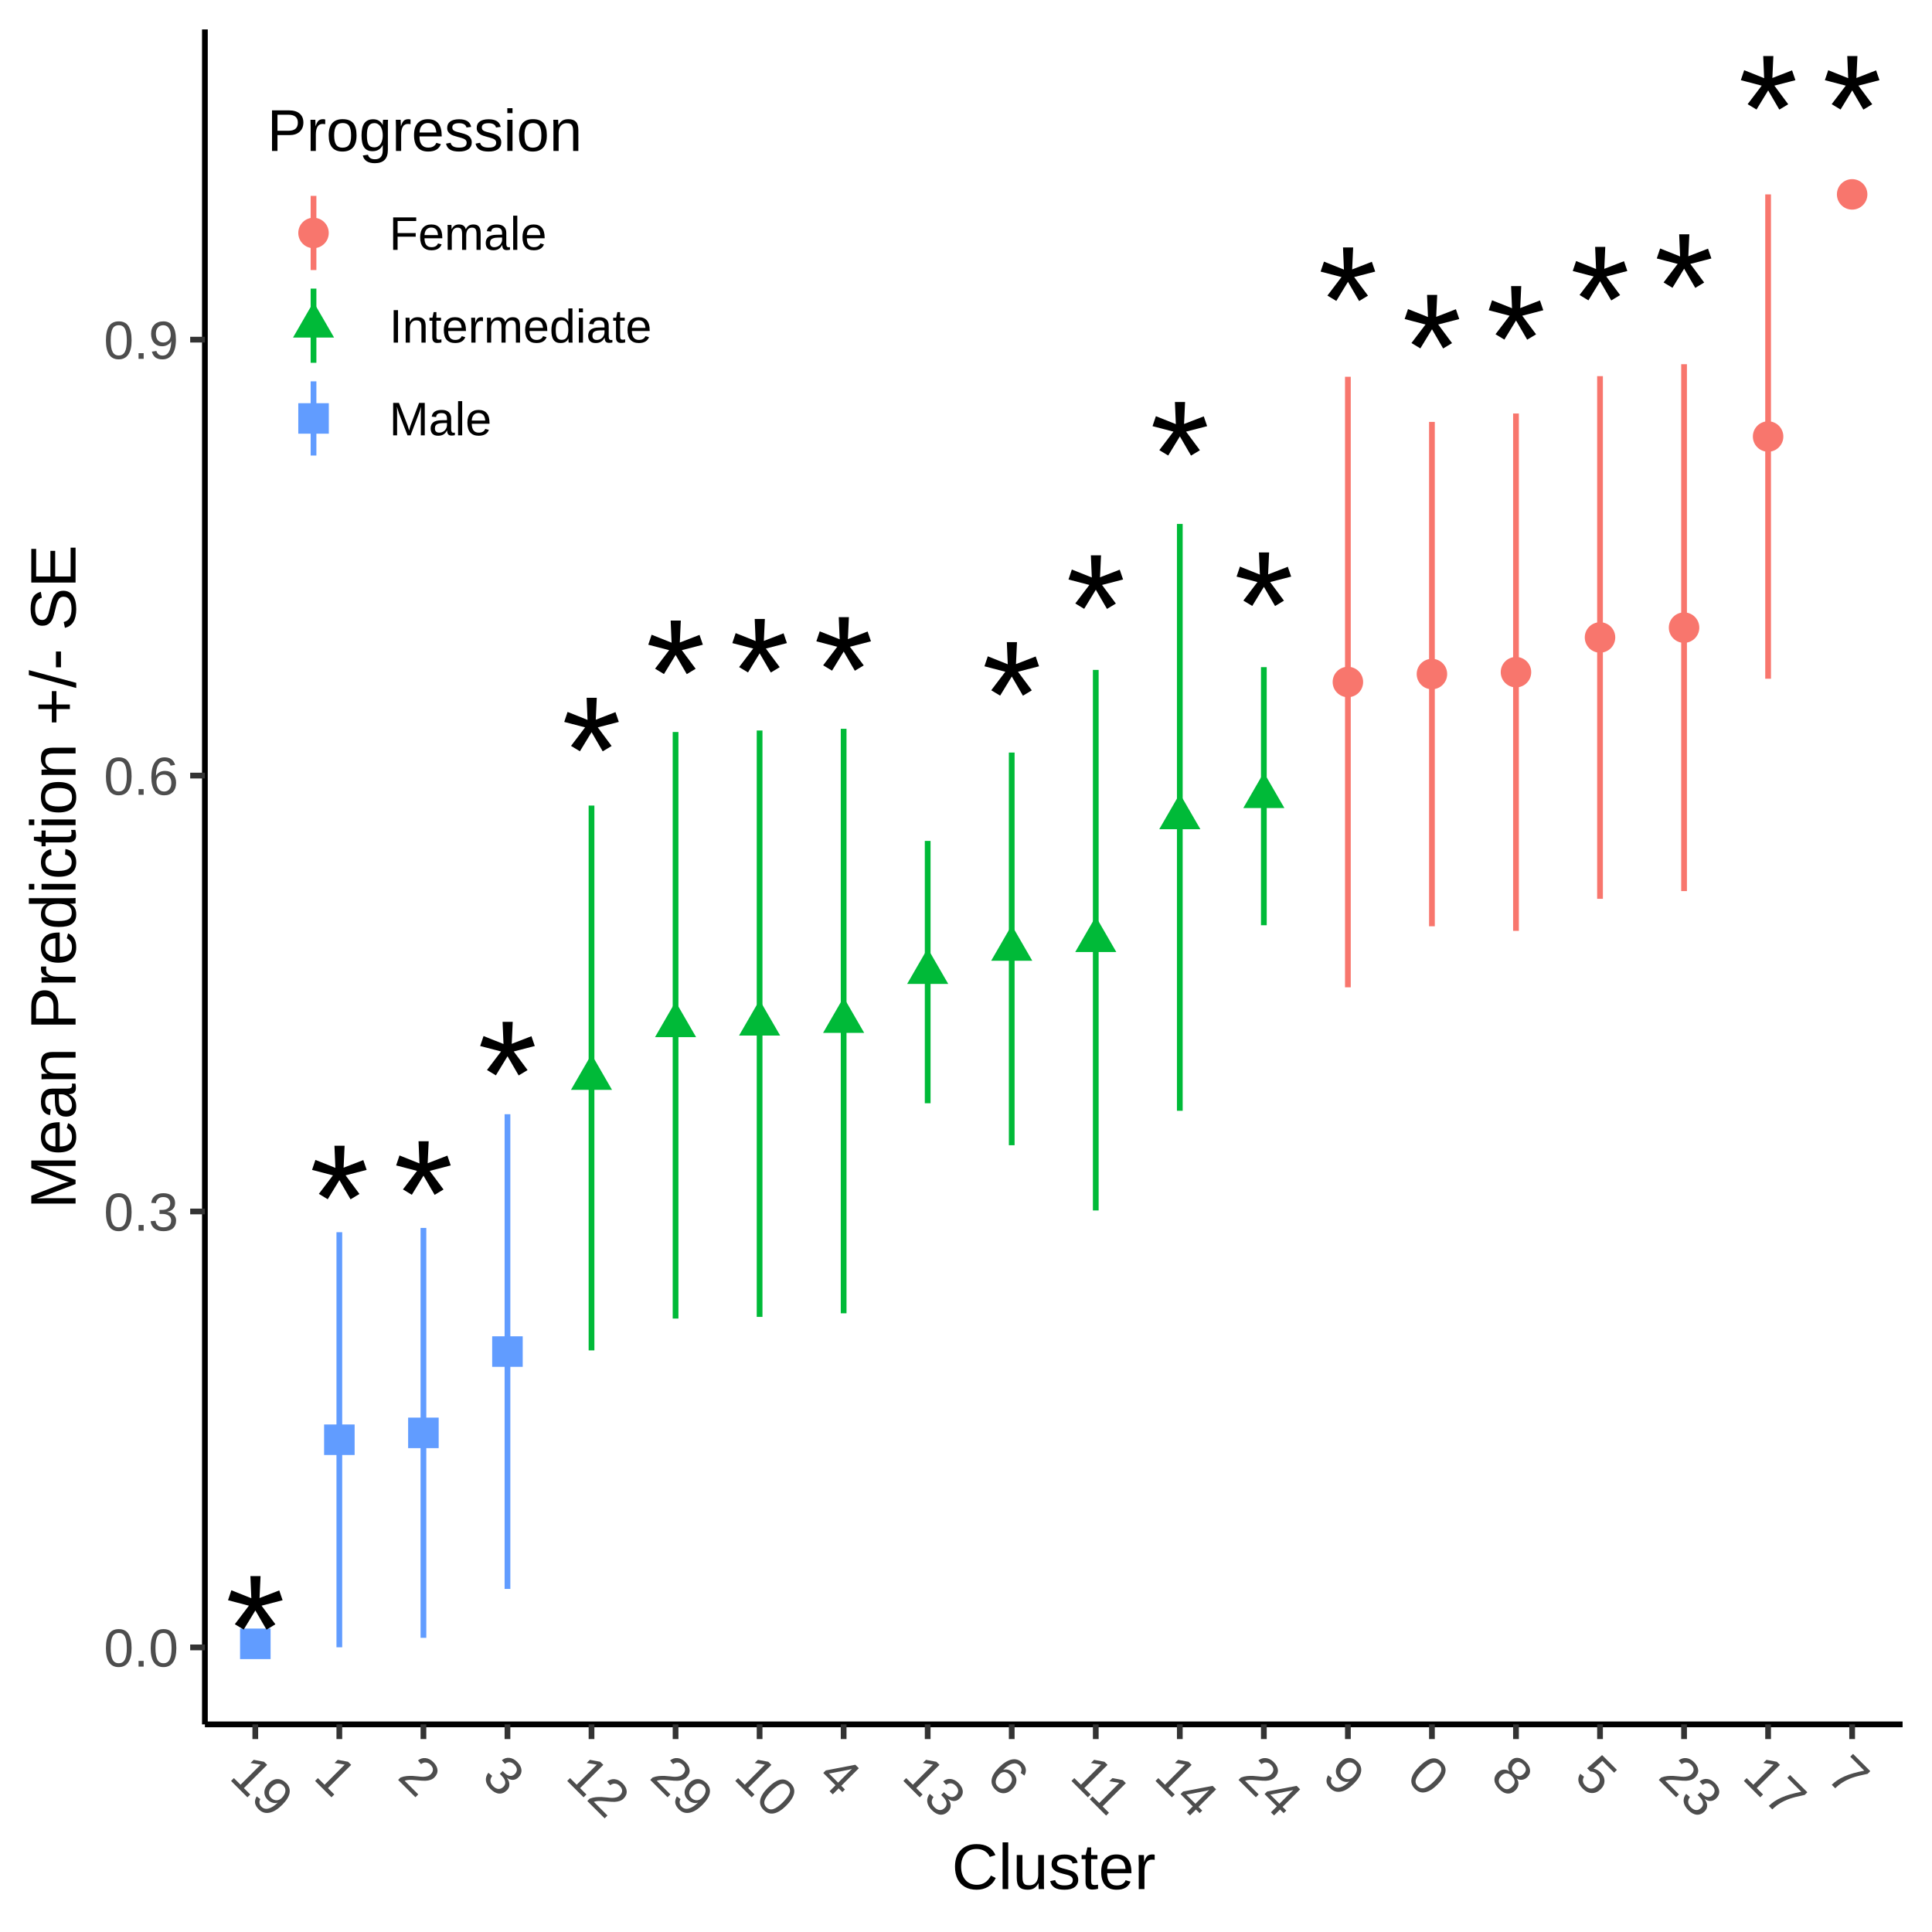
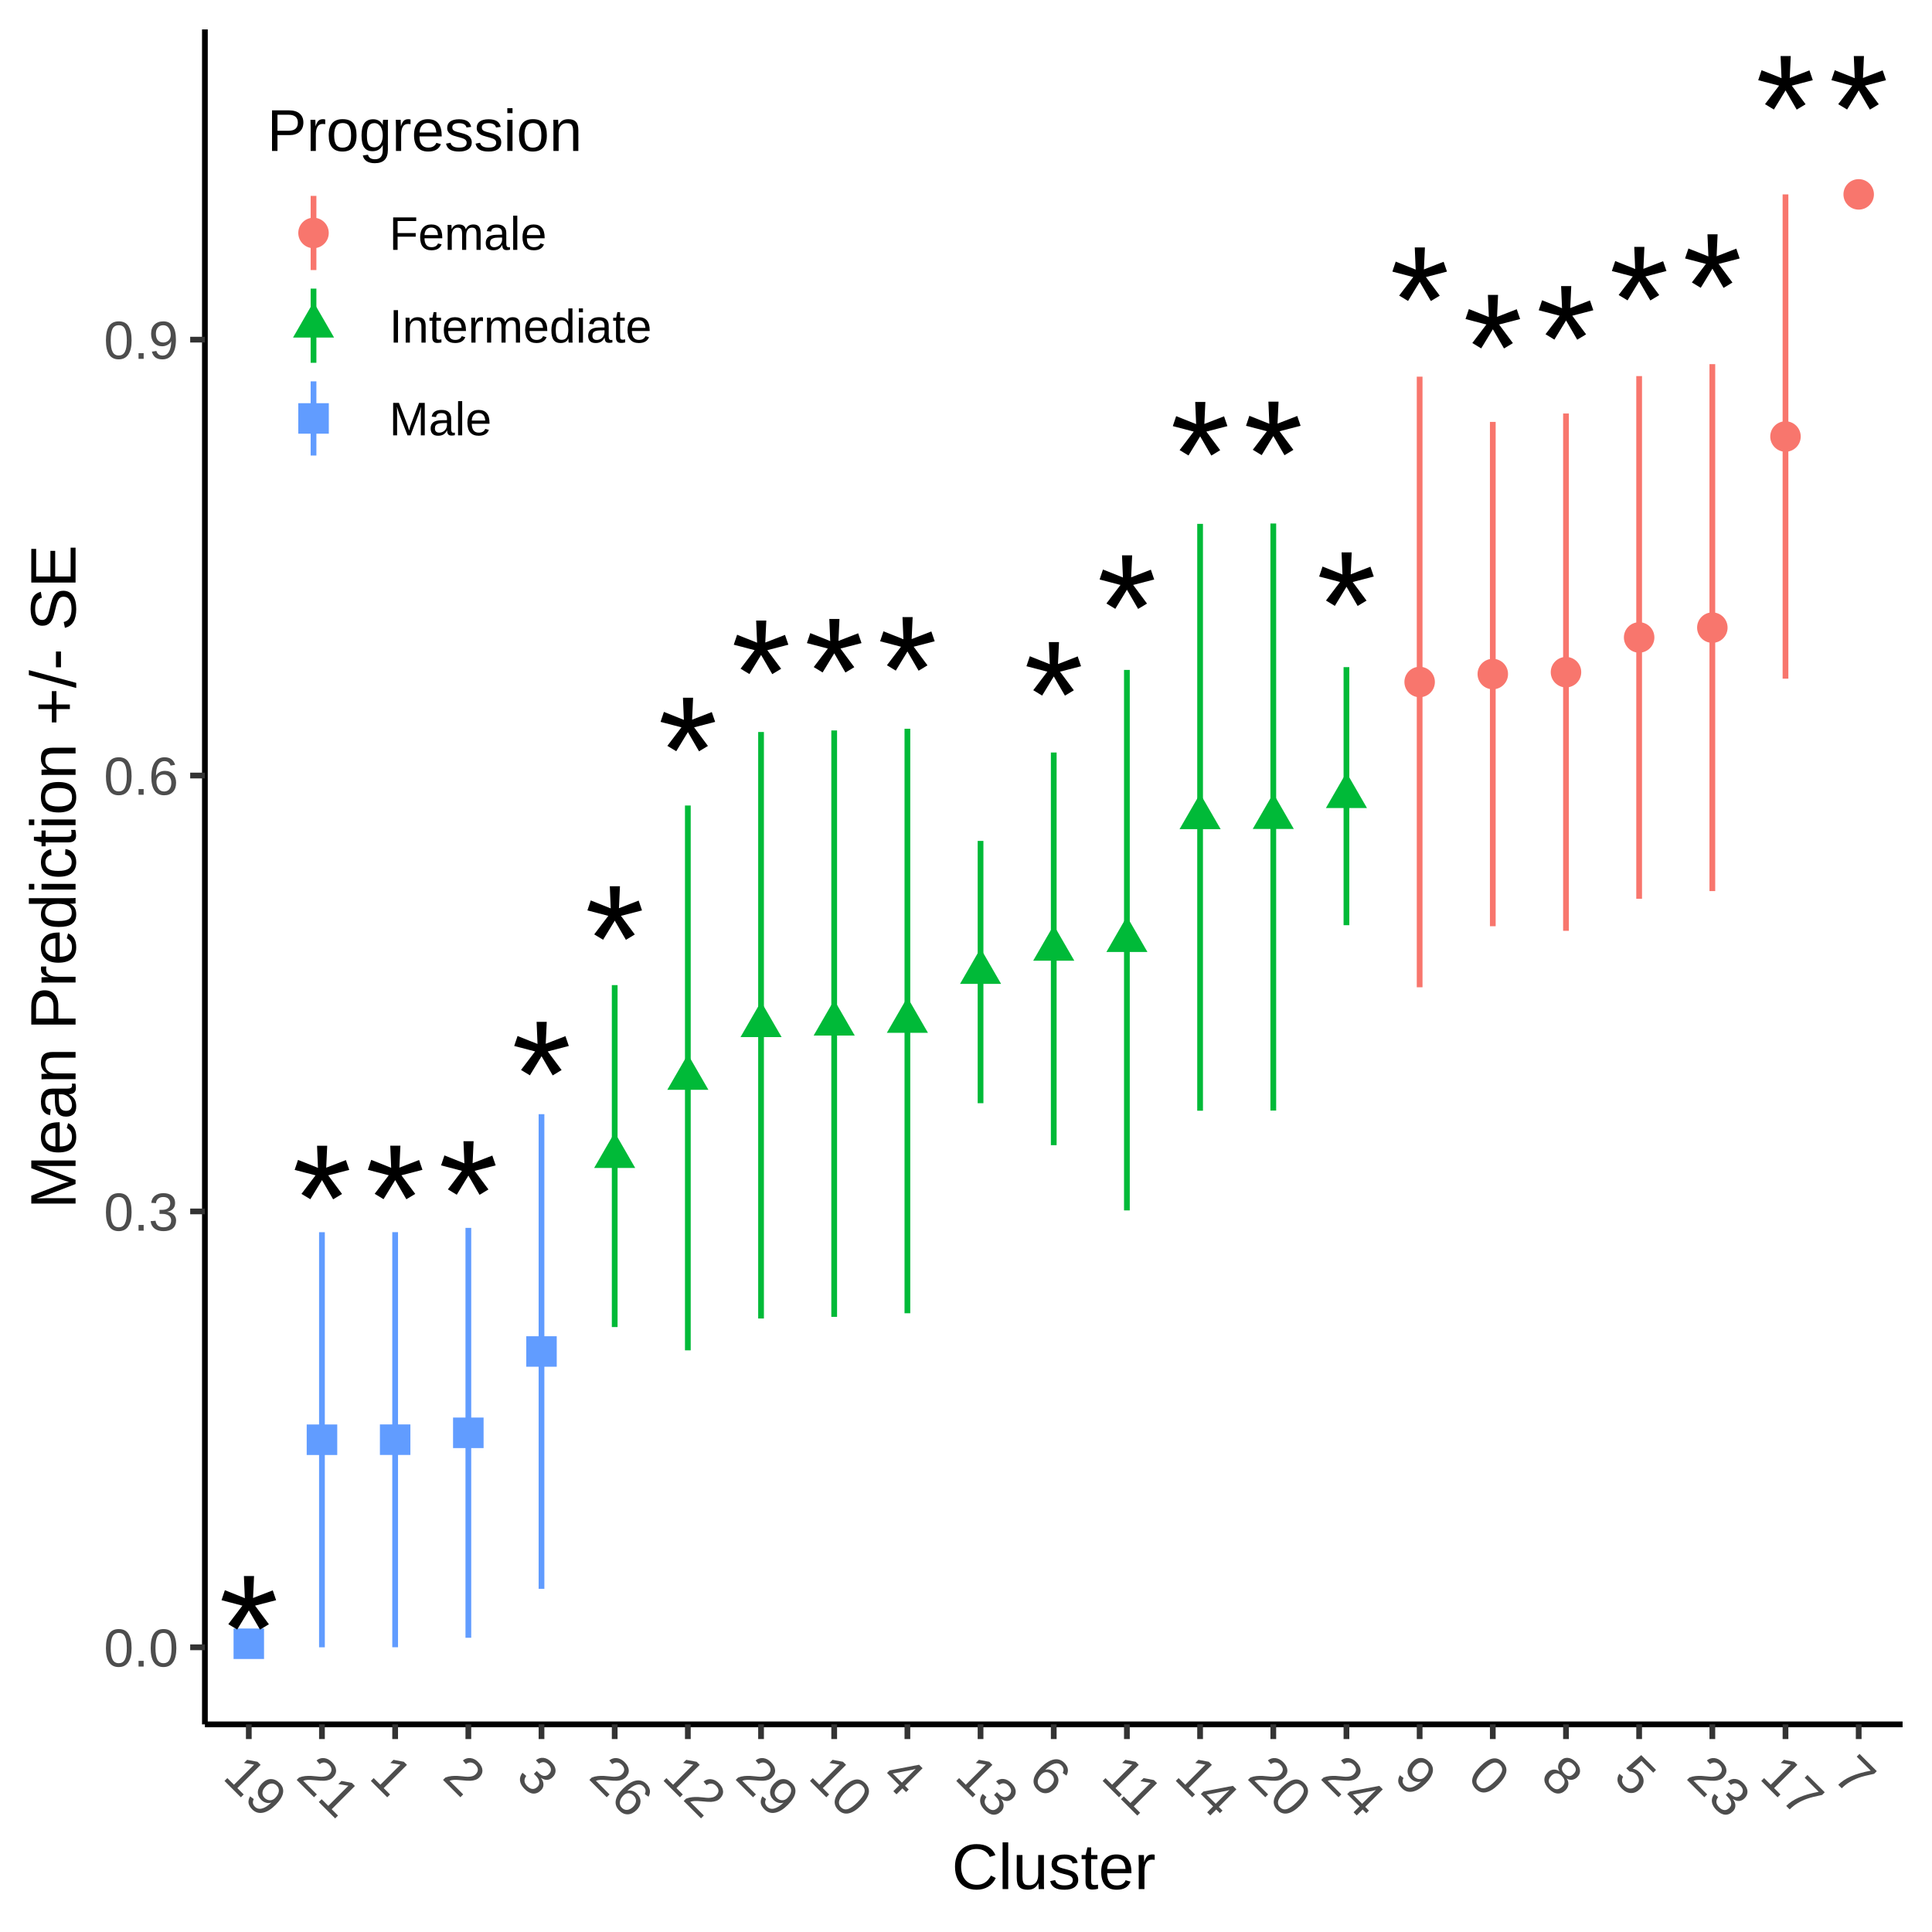
<svg xmlns="http://www.w3.org/2000/svg" class="svglite" width="360.00pt" height="360.00pt" viewBox="0 0 360.00 360.00">
  <defs>
    <style type="text/css">
    .svglite line, .svglite polyline, .svglite polygon, .svglite path, .svglite rect, .svglite circle {
      fill: none;
      stroke: #000000;
      stroke-linecap: round;
      stroke-linejoin: round;
      stroke-miterlimit: 10.00;
    }
    .svglite text {
      white-space: pre;
    }
  </style>
  </defs>
  <rect width="100%" height="100%" style="stroke: none; fill: #FFFFFF;" />
  <defs>
    <clipPath id="cpMC4wMHwzNjAuMDB8MC4wMHwzNjAuMDA=">
      <rect x="0.00" y="0.00" width="360.00" height="360.00" />
    </clipPath>
  </defs>
  <g clip-path="url(#cpMC4wMHwzNjAuMDB8MC4wMHwzNjAuMDA=)">
    <rect x="0.00" y="0.00" width="360.00" height="360.00" style="stroke-width: 1.07; stroke: #FFFFFF; fill: #FFFFFF;" />
  </g>
  <defs>
    <clipPath id="cpMzguMTh8MzU0LjUyfDUuNDh8MzIxLjMx">
      <rect x="38.18" y="5.48" width="316.34" height="315.83" />
    </clipPath>
  </defs>
  <g clip-path="url(#cpMzguMTh8MzU0LjUyfDUuNDh8MzIxLjMx)">
    <rect x="38.18" y="5.48" width="316.34" height="315.83" style="stroke-width: 1.07; stroke: none; fill: #FFFFFF;" />
-     <line x1="266.82" y1="172.60" x2="266.82" y2="78.61" style="stroke-width: 1.07; stroke: #F8766D; stroke-linecap: butt;" />
-     <line x1="63.23" y1="306.95" x2="63.23" y2="229.60" style="stroke-width: 1.07; stroke: #619CFF; stroke-linecap: butt;" />
-     <line x1="78.90" y1="305.18" x2="78.90" y2="228.81" style="stroke-width: 1.07; stroke: #619CFF; stroke-linecap: butt;" />
-     <line x1="94.56" y1="296.07" x2="94.56" y2="207.62" style="stroke-width: 1.07; stroke: #619CFF; stroke-linecap: butt;" />
-     <line x1="157.20" y1="244.71" x2="157.20" y2="135.80" style="stroke-width: 1.07; stroke: #00BA38; stroke-linecap: butt;" />
-     <line x1="298.14" y1="167.48" x2="298.14" y2="70.09" style="stroke-width: 1.07; stroke: #F8766D; stroke-linecap: butt;" />
-     <line x1="188.52" y1="213.40" x2="188.52" y2="140.23" style="stroke-width: 1.07; stroke: #00BA38; stroke-linecap: butt;" />
-     <line x1="345.12" y1="36.22" x2="345.12" y2="36.22" style="stroke-width: 1.07; stroke: #F8766D; stroke-linecap: butt;" />
-     <line x1="282.48" y1="173.45" x2="282.48" y2="77.05" style="stroke-width: 1.07; stroke: #F8766D; stroke-linecap: butt;" />
-     <line x1="251.16" y1="183.97" x2="251.16" y2="70.20" style="stroke-width: 1.07; stroke: #F8766D; stroke-linecap: butt;" />
-     <line x1="141.54" y1="245.39" x2="141.54" y2="136.12" style="stroke-width: 1.07; stroke: #00BA38; stroke-linecap: butt;" />
-     <line x1="204.18" y1="225.55" x2="204.18" y2="124.83" style="stroke-width: 1.07; stroke: #00BA38; stroke-linecap: butt;" />
-     <line x1="110.22" y1="251.63" x2="110.22" y2="150.11" style="stroke-width: 1.07; stroke: #00BA38; stroke-linecap: butt;" />
-     <line x1="172.86" y1="205.57" x2="172.86" y2="156.69" style="stroke-width: 1.07; stroke: #00BA38; stroke-linecap: butt;" />
-     <line x1="219.84" y1="206.98" x2="219.84" y2="97.62" style="stroke-width: 1.07; stroke: #00BA38; stroke-linecap: butt;" />
-     <line x1="329.46" y1="126.47" x2="329.46" y2="36.22" style="stroke-width: 1.07; stroke: #F8766D; stroke-linecap: butt;" />
-     <line x1="47.57" y1="306.63" x2="47.57" y2="305.97" style="stroke-width: 1.07; stroke: #619CFF; stroke-linecap: butt;" />
-     <line x1="313.80" y1="166.04" x2="313.80" y2="67.86" style="stroke-width: 1.07; stroke: #F8766D; stroke-linecap: butt;" />
-     <line x1="235.50" y1="172.41" x2="235.50" y2="124.31" style="stroke-width: 1.07; stroke: #00BA38; stroke-linecap: butt;" />
-     <line x1="125.88" y1="245.69" x2="125.88" y2="136.40" style="stroke-width: 1.07; stroke: #00BA38; stroke-linecap: butt;" />
-     <circle cx="266.82" cy="125.60" r="2.84" style="stroke-width: 1.42; stroke: none; fill: #F8766D;" />
-     <polygon points="60.39,271.12 66.08,271.12 66.08,265.43 60.39,265.43 " style="stroke-width: 1.42; stroke: none; fill: #619CFF;" />
-     <polygon points="76.05,269.84 81.74,269.84 81.74,264.15 76.05,264.15 " style="stroke-width: 1.42; stroke: none; fill: #619CFF;" />
-     <polygon points="91.71,254.69 97.40,254.69 97.40,249.00 91.71,249.00 " style="stroke-width: 1.42; stroke: none; fill: #619CFF;" />
-     <polygon points="157.20,185.83 161.03,192.46 153.37,192.46 " style="stroke-width: 1.42; stroke: none; fill: #00BA38;" />
-     <circle cx="298.14" cy="118.78" r="2.84" style="stroke-width: 1.42; stroke: none; fill: #F8766D;" />
-     <polygon points="188.52,172.39 192.35,179.02 184.69,179.02 " style="stroke-width: 1.42; stroke: none; fill: #00BA38;" />
-     <circle cx="345.12" cy="36.22" r="2.84" style="stroke-width: 1.42; stroke: none; fill: #F8766D;" />
-     <circle cx="282.48" cy="125.25" r="2.84" style="stroke-width: 1.42; stroke: none; fill: #F8766D;" />
-     <circle cx="251.16" cy="127.08" r="2.84" style="stroke-width: 1.42; stroke: none; fill: #F8766D;" />
-     <polygon points="141.54,186.33 145.37,192.96 137.71,192.96 " style="stroke-width: 1.42; stroke: none; fill: #00BA38;" />
-     <polygon points="204.18,170.77 208.01,177.40 200.35,177.40 " style="stroke-width: 1.42; stroke: none; fill: #00BA38;" />
-     <polygon points="110.22,196.45 114.04,203.08 106.39,203.08 " style="stroke-width: 1.42; stroke: none; fill: #00BA38;" />
-     <polygon points="172.86,176.71 176.69,183.34 169.03,183.34 " style="stroke-width: 1.42; stroke: none; fill: #00BA38;" />
-     <polygon points="219.84,147.88 223.67,154.51 216.01,154.51 " style="stroke-width: 1.42; stroke: none; fill: #00BA38;" />
-     <circle cx="329.46" cy="81.34" r="2.84" style="stroke-width: 1.42; stroke: none; fill: #F8766D;" />
-     <polygon points="44.73,309.15 50.42,309.15 50.42,303.46 44.73,303.46 " style="stroke-width: 1.42; stroke: none; fill: #619CFF;" />
-     <circle cx="313.80" cy="116.95" r="2.84" style="stroke-width: 1.42; stroke: none; fill: #F8766D;" />
-     <polygon points="235.50,143.94 239.33,150.57 231.67,150.57 " style="stroke-width: 1.42; stroke: none; fill: #00BA38;" />
-     <polygon points="125.88,186.63 129.71,193.26 122.05,193.26 " style="stroke-width: 1.42; stroke: none; fill: #00BA38;" />
-     <text x="266.82" y="74.53" text-anchor="middle" style="font-size: 28.45px; font-family: &quot;Arial&quot;;" textLength="11.07px" lengthAdjust="spacingAndGlyphs">*</text>
-     <text x="63.23" y="233.07" text-anchor="middle" style="font-size: 28.45px; font-family: &quot;Arial&quot;;" textLength="11.07px" lengthAdjust="spacingAndGlyphs">*</text>
-     <text x="78.90" y="232.24" text-anchor="middle" style="font-size: 28.45px; font-family: &quot;Arial&quot;;" textLength="11.07px" lengthAdjust="spacingAndGlyphs">*</text>
-     <text x="94.56" y="209.99" text-anchor="middle" style="font-size: 28.45px; font-family: &quot;Arial&quot;;" textLength="11.07px" lengthAdjust="spacingAndGlyphs">*</text>
-     <text x="157.20" y="134.58" text-anchor="middle" style="font-size: 28.45px; font-family: &quot;Arial&quot;;" textLength="11.07px" lengthAdjust="spacingAndGlyphs">*</text>
-     <text x="298.14" y="65.58" text-anchor="middle" style="font-size: 28.45px; font-family: &quot;Arial&quot;;" textLength="11.07px" lengthAdjust="spacingAndGlyphs">*</text>
-     <text x="188.52" y="139.23" text-anchor="middle" style="font-size: 28.45px; font-family: &quot;Arial&quot;;" textLength="11.07px" lengthAdjust="spacingAndGlyphs">*</text>
-     <text x="345.12" y="30.02" text-anchor="middle" style="font-size: 28.45px; font-family: &quot;Arial&quot;;" textLength="11.07px" lengthAdjust="spacingAndGlyphs">*</text>
-     <text x="282.48" y="72.89" text-anchor="middle" style="font-size: 28.45px; font-family: &quot;Arial&quot;;" textLength="11.07px" lengthAdjust="spacingAndGlyphs">*</text>
-     <text x="251.16" y="65.69" text-anchor="middle" style="font-size: 28.45px; font-family: &quot;Arial&quot;;" textLength="11.07px" lengthAdjust="spacingAndGlyphs">*</text>
-     <text x="141.54" y="134.91" text-anchor="middle" style="font-size: 28.45px; font-family: &quot;Arial&quot;;" textLength="11.07px" lengthAdjust="spacingAndGlyphs">*</text>
-     <text x="204.18" y="123.06" text-anchor="middle" style="font-size: 28.45px; font-family: &quot;Arial&quot;;" textLength="11.07px" lengthAdjust="spacingAndGlyphs">*</text>
-     <text x="110.22" y="149.60" text-anchor="middle" style="font-size: 28.45px; font-family: &quot;Arial&quot;;" textLength="11.07px" lengthAdjust="spacingAndGlyphs">*</text>
-     <text x="219.84" y="94.49" text-anchor="middle" style="font-size: 28.45px; font-family: &quot;Arial&quot;;" textLength="11.07px" lengthAdjust="spacingAndGlyphs">*</text>
-     <text x="329.46" y="30.02" text-anchor="middle" style="font-size: 28.45px; font-family: &quot;Arial&quot;;" textLength="11.07px" lengthAdjust="spacingAndGlyphs">*</text>
-     <text x="47.57" y="313.26" text-anchor="middle" style="font-size: 28.45px; font-family: &quot;Arial&quot;;" textLength="11.07px" lengthAdjust="spacingAndGlyphs">*</text>
-     <text x="313.80" y="63.24" text-anchor="middle" style="font-size: 28.45px; font-family: &quot;Arial&quot;;" textLength="11.07px" lengthAdjust="spacingAndGlyphs">*</text>
-     <text x="235.50" y="122.52" text-anchor="middle" style="font-size: 28.45px; font-family: &quot;Arial&quot;;" textLength="11.07px" lengthAdjust="spacingAndGlyphs">*</text>
-     <text x="125.88" y="135.21" text-anchor="middle" style="font-size: 28.45px; font-family: &quot;Arial&quot;;" textLength="11.07px" lengthAdjust="spacingAndGlyphs">*</text>
+     <line x1="278.16" y1="172.59" x2="278.16" y2="78.61" style="stroke-width: 1.07; stroke: #F8766D; stroke-linecap: butt;" />
+     <line x1="73.63" y1="306.94" x2="73.63" y2="229.59" style="stroke-width: 1.07; stroke: #619CFF; stroke-linecap: butt;" />
+     <line x1="87.27" y1="305.17" x2="87.27" y2="228.80" style="stroke-width: 1.07; stroke: #619CFF; stroke-linecap: butt;" />
+     <line x1="100.90" y1="296.05" x2="100.90" y2="207.61" style="stroke-width: 1.07; stroke: #619CFF; stroke-linecap: butt;" />
+     <line x1="169.08" y1="244.70" x2="169.08" y2="135.79" style="stroke-width: 1.07; stroke: #00BA38; stroke-linecap: butt;" />
+     <line x1="305.43" y1="167.47" x2="305.43" y2="70.08" style="stroke-width: 1.07; stroke: #F8766D; stroke-linecap: butt;" />
+     <line x1="196.35" y1="213.39" x2="196.35" y2="140.22" style="stroke-width: 1.07; stroke: #00BA38; stroke-linecap: butt;" />
+     <line x1="346.34" y1="36.22" x2="346.34" y2="36.22" style="stroke-width: 1.07; stroke: #F8766D; stroke-linecap: butt;" />
+     <line x1="291.80" y1="173.44" x2="291.80" y2="77.05" style="stroke-width: 1.07; stroke: #F8766D; stroke-linecap: butt;" />
+     <line x1="264.53" y1="183.96" x2="264.53" y2="70.19" style="stroke-width: 1.07; stroke: #F8766D; stroke-linecap: butt;" />
+     <line x1="155.44" y1="245.38" x2="155.44" y2="136.11" style="stroke-width: 1.07; stroke: #00BA38; stroke-linecap: butt;" />
+     <line x1="209.98" y1="225.54" x2="209.98" y2="124.83" style="stroke-width: 1.07; stroke: #00BA38; stroke-linecap: butt;" />
+     <line x1="128.17" y1="251.62" x2="128.17" y2="150.10" style="stroke-width: 1.07; stroke: #00BA38; stroke-linecap: butt;" />
+     <line x1="182.71" y1="205.56" x2="182.71" y2="156.69" style="stroke-width: 1.07; stroke: #00BA38; stroke-linecap: butt;" />
+     <line x1="223.62" y1="206.97" x2="223.62" y2="97.61" style="stroke-width: 1.07; stroke: #00BA38; stroke-linecap: butt;" />
+     <line x1="332.70" y1="126.46" x2="332.70" y2="36.22" style="stroke-width: 1.07; stroke: #F8766D; stroke-linecap: butt;" />
+     <line x1="46.36" y1="306.62" x2="46.36" y2="305.96" style="stroke-width: 1.07; stroke: #619CFF; stroke-linecap: butt;" />
+     <line x1="237.26" y1="206.94" x2="237.26" y2="97.55" style="stroke-width: 1.07; stroke: #00BA38; stroke-linecap: butt;" />
+     <line x1="59.99" y1="306.95" x2="59.99" y2="229.60" style="stroke-width: 1.07; stroke: #619CFF; stroke-linecap: butt;" />
+     <line x1="319.07" y1="166.04" x2="319.07" y2="67.85" style="stroke-width: 1.07; stroke: #F8766D; stroke-linecap: butt;" />
+     <line x1="250.89" y1="172.40" x2="250.89" y2="124.31" style="stroke-width: 1.07; stroke: #00BA38; stroke-linecap: butt;" />
+     <line x1="114.54" y1="247.28" x2="114.54" y2="183.56" style="stroke-width: 1.07; stroke: #00BA38; stroke-linecap: butt;" />
+     <line x1="141.81" y1="245.68" x2="141.81" y2="136.40" style="stroke-width: 1.07; stroke: #00BA38; stroke-linecap: butt;" />
+     <circle cx="278.16" cy="125.60" r="2.84" style="stroke-width: 1.42; stroke: none; fill: #F8766D;" />
+     <polygon points="70.79,271.11 76.47,271.11 76.47,265.42 70.79,265.42 " style="stroke-width: 1.42; stroke: none; fill: #619CFF;" />
+     <polygon points="84.42,269.83 90.11,269.83 90.11,264.14 84.42,264.14 " style="stroke-width: 1.42; stroke: none; fill: #619CFF;" />
+     <polygon points="98.06,254.67 103.74,254.67 103.74,248.99 98.06,248.99 " style="stroke-width: 1.42; stroke: none; fill: #619CFF;" />
+     <polygon points="169.08,185.82 172.91,192.45 165.25,192.45 " style="stroke-width: 1.42; stroke: none; fill: #00BA38;" />
+     <circle cx="305.43" cy="118.78" r="2.84" style="stroke-width: 1.42; stroke: none; fill: #F8766D;" />
+     <polygon points="196.35,172.38 200.18,179.01 192.52,179.01 " style="stroke-width: 1.42; stroke: none; fill: #00BA38;" />
+     <circle cx="346.34" cy="36.22" r="2.84" style="stroke-width: 1.42; stroke: none; fill: #F8766D;" />
+     <circle cx="291.80" cy="125.25" r="2.84" style="stroke-width: 1.42; stroke: none; fill: #F8766D;" />
+     <circle cx="264.53" cy="127.08" r="2.84" style="stroke-width: 1.42; stroke: none; fill: #F8766D;" />
+     <polygon points="155.44,186.33 159.27,192.96 151.61,192.96 " style="stroke-width: 1.42; stroke: none; fill: #00BA38;" />
+     <polygon points="209.98,170.76 213.81,177.39 206.16,177.39 " style="stroke-width: 1.42; stroke: none; fill: #00BA38;" />
+     <polygon points="128.17,196.44 132.00,203.07 124.34,203.07 " style="stroke-width: 1.42; stroke: none; fill: #00BA38;" />
+     <polygon points="182.71,176.70 186.54,183.33 178.89,183.33 " style="stroke-width: 1.42; stroke: none; fill: #00BA38;" />
+     <polygon points="223.62,147.87 227.45,154.50 219.79,154.50 " style="stroke-width: 1.42; stroke: none; fill: #00BA38;" />
+     <circle cx="332.70" cy="81.34" r="2.84" style="stroke-width: 1.42; stroke: none; fill: #F8766D;" />
+     <polygon points="43.52,309.13 49.20,309.13 49.20,303.45 43.52,303.45 " style="stroke-width: 1.42; stroke: none; fill: #619CFF;" />
+     <polygon points="237.26,147.83 241.08,154.46 233.43,154.46 " style="stroke-width: 1.42; stroke: none; fill: #00BA38;" />
+     <polygon points="57.15,271.12 62.84,271.12 62.84,265.43 57.15,265.43 " style="stroke-width: 1.42; stroke: none; fill: #619CFF;" />
+     <circle cx="319.07" cy="116.95" r="2.84" style="stroke-width: 1.42; stroke: none; fill: #F8766D;" />
+     <polygon points="250.89,143.93 254.72,150.57 247.06,150.57 " style="stroke-width: 1.42; stroke: none; fill: #00BA38;" />
+     <polygon points="114.54,211.00 118.36,217.63 110.71,217.63 " style="stroke-width: 1.42; stroke: none; fill: #00BA38;" />
+     <polygon points="141.81,186.62 145.64,193.25 137.98,193.25 " style="stroke-width: 1.42; stroke: none; fill: #00BA38;" />
+     <text x="278.16" y="74.53" text-anchor="middle" style="font-size: 28.45px; font-family: &quot;Arial&quot;;" textLength="11.07px" lengthAdjust="spacingAndGlyphs">*</text>
+     <text x="73.63" y="233.06" text-anchor="middle" style="font-size: 28.45px; font-family: &quot;Arial&quot;;" textLength="11.07px" lengthAdjust="spacingAndGlyphs">*</text>
+     <text x="87.27" y="232.23" text-anchor="middle" style="font-size: 28.45px; font-family: &quot;Arial&quot;;" textLength="11.07px" lengthAdjust="spacingAndGlyphs">*</text>
+     <text x="100.90" y="209.98" text-anchor="middle" style="font-size: 28.45px; font-family: &quot;Arial&quot;;" textLength="11.07px" lengthAdjust="spacingAndGlyphs">*</text>
+     <text x="169.08" y="134.57" text-anchor="middle" style="font-size: 28.45px; font-family: &quot;Arial&quot;;" textLength="11.07px" lengthAdjust="spacingAndGlyphs">*</text>
+     <text x="305.43" y="65.58" text-anchor="middle" style="font-size: 28.45px; font-family: &quot;Arial&quot;;" textLength="11.07px" lengthAdjust="spacingAndGlyphs">*</text>
+     <text x="196.35" y="139.22" text-anchor="middle" style="font-size: 28.45px; font-family: &quot;Arial&quot;;" textLength="11.07px" lengthAdjust="spacingAndGlyphs">*</text>
+     <text x="346.34" y="30.02" text-anchor="middle" style="font-size: 28.45px; font-family: &quot;Arial&quot;;" textLength="11.07px" lengthAdjust="spacingAndGlyphs">*</text>
+     <text x="291.80" y="72.89" text-anchor="middle" style="font-size: 28.45px; font-family: &quot;Arial&quot;;" textLength="11.07px" lengthAdjust="spacingAndGlyphs">*</text>
+     <text x="264.53" y="65.69" text-anchor="middle" style="font-size: 28.45px; font-family: &quot;Arial&quot;;" textLength="11.07px" lengthAdjust="spacingAndGlyphs">*</text>
+     <text x="155.44" y="134.91" text-anchor="middle" style="font-size: 28.45px; font-family: &quot;Arial&quot;;" textLength="11.07px" lengthAdjust="spacingAndGlyphs">*</text>
+     <text x="209.98" y="123.06" text-anchor="middle" style="font-size: 28.45px; font-family: &quot;Arial&quot;;" textLength="11.07px" lengthAdjust="spacingAndGlyphs">*</text>
+     <text x="128.17" y="149.59" text-anchor="middle" style="font-size: 28.45px; font-family: &quot;Arial&quot;;" textLength="11.07px" lengthAdjust="spacingAndGlyphs">*</text>
+     <text x="223.62" y="94.48" text-anchor="middle" style="font-size: 28.45px; font-family: &quot;Arial&quot;;" textLength="11.07px" lengthAdjust="spacingAndGlyphs">*</text>
+     <text x="332.70" y="30.02" text-anchor="middle" style="font-size: 28.45px; font-family: &quot;Arial&quot;;" textLength="11.07px" lengthAdjust="spacingAndGlyphs">*</text>
+     <text x="46.36" y="313.25" text-anchor="middle" style="font-size: 28.45px; font-family: &quot;Arial&quot;;" textLength="11.07px" lengthAdjust="spacingAndGlyphs">*</text>
+     <text x="237.26" y="94.42" text-anchor="middle" style="font-size: 28.45px; font-family: &quot;Arial&quot;;" textLength="11.07px" lengthAdjust="spacingAndGlyphs">*</text>
+     <text x="59.99" y="233.07" text-anchor="middle" style="font-size: 28.45px; font-family: &quot;Arial&quot;;" textLength="11.07px" lengthAdjust="spacingAndGlyphs">*</text>
+     <text x="319.07" y="63.24" text-anchor="middle" style="font-size: 28.45px; font-family: &quot;Arial&quot;;" textLength="11.07px" lengthAdjust="spacingAndGlyphs">*</text>
+     <text x="250.89" y="122.51" text-anchor="middle" style="font-size: 28.45px; font-family: &quot;Arial&quot;;" textLength="11.07px" lengthAdjust="spacingAndGlyphs">*</text>
+     <text x="114.54" y="184.72" text-anchor="middle" style="font-size: 28.45px; font-family: &quot;Arial&quot;;" textLength="11.07px" lengthAdjust="spacingAndGlyphs">*</text>
+     <text x="141.81" y="135.21" text-anchor="middle" style="font-size: 28.45px; font-family: &quot;Arial&quot;;" textLength="11.07px" lengthAdjust="spacingAndGlyphs">*</text>
  </g>
  <g clip-path="url(#cpMC4wMHwzNjAuMDB8MC4wMHwzNjAuMDA=)">
    <polyline points="38.18,321.31 38.18,5.48 " style="stroke-width: 1.07; stroke-linecap: butt;" />
-     <text x="33.25" y="310.55" text-anchor="end" style="font-size: 10.00px;fill: #4D4D4D; font-family: &quot;Arial&quot;;" textLength="13.91px" lengthAdjust="spacingAndGlyphs">0.0</text>
-     <text x="33.25" y="229.32" text-anchor="end" style="font-size: 10.00px;fill: #4D4D4D; font-family: &quot;Arial&quot;;" textLength="13.91px" lengthAdjust="spacingAndGlyphs">0.3</text>
-     <text x="33.25" y="148.10" text-anchor="end" style="font-size: 10.00px;fill: #4D4D4D; font-family: &quot;Arial&quot;;" textLength="13.91px" lengthAdjust="spacingAndGlyphs">0.6</text>
+     <text x="33.25" y="310.54" text-anchor="end" style="font-size: 10.00px;fill: #4D4D4D; font-family: &quot;Arial&quot;;" textLength="13.91px" lengthAdjust="spacingAndGlyphs">0.0</text>
+     <text x="33.25" y="229.31" text-anchor="end" style="font-size: 10.00px;fill: #4D4D4D; font-family: &quot;Arial&quot;;" textLength="13.91px" lengthAdjust="spacingAndGlyphs">0.3</text>
+     <text x="33.25" y="148.09" text-anchor="end" style="font-size: 10.00px;fill: #4D4D4D; font-family: &quot;Arial&quot;;" textLength="13.91px" lengthAdjust="spacingAndGlyphs">0.6</text>
    <text x="33.25" y="66.87" text-anchor="end" style="font-size: 10.00px;fill: #4D4D4D; font-family: &quot;Arial&quot;;" textLength="13.91px" lengthAdjust="spacingAndGlyphs">0.9</text>
-     <polyline points="35.44,306.97 38.18,306.97 " style="stroke-width: 1.07; stroke: #333333; stroke-linecap: butt;" />
-     <polyline points="35.44,225.74 38.18,225.74 " style="stroke-width: 1.07; stroke: #333333; stroke-linecap: butt;" />
-     <polyline points="35.44,144.52 38.18,144.52 " style="stroke-width: 1.07; stroke: #333333; stroke-linecap: butt;" />
+     <polyline points="35.44,306.95 38.18,306.95 " style="stroke-width: 1.07; stroke: #333333; stroke-linecap: butt;" />
+     <polyline points="35.44,225.73 38.18,225.73 " style="stroke-width: 1.07; stroke: #333333; stroke-linecap: butt;" />
+     <polyline points="35.44,144.51 38.18,144.51 " style="stroke-width: 1.07; stroke: #333333; stroke-linecap: butt;" />
    <polyline points="35.44,63.29 38.18,63.29 " style="stroke-width: 1.07; stroke: #333333; stroke-linecap: butt;" />
    <polyline points="38.18,321.31 354.52,321.31 " style="stroke-width: 1.07; stroke-linecap: butt;" />
-     <polyline points="47.57,324.05 47.57,321.31 " style="stroke-width: 1.07; stroke: #333333; stroke-linecap: butt;" />
-     <polyline points="63.23,324.05 63.23,321.31 " style="stroke-width: 1.07; stroke: #333333; stroke-linecap: butt;" />
-     <polyline points="78.90,324.05 78.90,321.31 " style="stroke-width: 1.07; stroke: #333333; stroke-linecap: butt;" />
-     <polyline points="94.56,324.05 94.56,321.31 " style="stroke-width: 1.07; stroke: #333333; stroke-linecap: butt;" />
-     <polyline points="110.22,324.05 110.22,321.31 " style="stroke-width: 1.07; stroke: #333333; stroke-linecap: butt;" />
-     <polyline points="125.88,324.05 125.88,321.31 " style="stroke-width: 1.07; stroke: #333333; stroke-linecap: butt;" />
-     <polyline points="141.54,324.05 141.54,321.31 " style="stroke-width: 1.07; stroke: #333333; stroke-linecap: butt;" />
-     <polyline points="157.20,324.05 157.20,321.31 " style="stroke-width: 1.07; stroke: #333333; stroke-linecap: butt;" />
-     <polyline points="172.86,324.05 172.86,321.31 " style="stroke-width: 1.07; stroke: #333333; stroke-linecap: butt;" />
-     <polyline points="188.52,324.05 188.52,321.31 " style="stroke-width: 1.07; stroke: #333333; stroke-linecap: butt;" />
-     <polyline points="204.18,324.05 204.18,321.31 " style="stroke-width: 1.07; stroke: #333333; stroke-linecap: butt;" />
-     <polyline points="219.84,324.05 219.84,321.31 " style="stroke-width: 1.07; stroke: #333333; stroke-linecap: butt;" />
-     <polyline points="235.50,324.05 235.50,321.31 " style="stroke-width: 1.07; stroke: #333333; stroke-linecap: butt;" />
-     <polyline points="251.16,324.05 251.16,321.31 " style="stroke-width: 1.07; stroke: #333333; stroke-linecap: butt;" />
-     <polyline points="266.82,324.05 266.82,321.31 " style="stroke-width: 1.07; stroke: #333333; stroke-linecap: butt;" />
-     <polyline points="282.48,324.05 282.48,321.31 " style="stroke-width: 1.07; stroke: #333333; stroke-linecap: butt;" />
-     <polyline points="298.14,324.05 298.14,321.31 " style="stroke-width: 1.07; stroke: #333333; stroke-linecap: butt;" />
-     <polyline points="313.80,324.05 313.80,321.31 " style="stroke-width: 1.07; stroke: #333333; stroke-linecap: butt;" />
-     <polyline points="329.46,324.05 329.46,321.31 " style="stroke-width: 1.07; stroke: #333333; stroke-linecap: butt;" />
-     <polyline points="345.12,324.05 345.12,321.31 " style="stroke-width: 1.07; stroke: #333333; stroke-linecap: butt;" />
-     <text transform="translate(42.51,331.31) rotate(45)" style="font-size: 10.00px;fill: #4D4D4D; font-family: &quot;Arial&quot;;" textLength="11.13px" lengthAdjust="spacingAndGlyphs">19</text>
-     <text transform="translate(58.17,331.31) rotate(45)" style="font-size: 10.00px;fill: #4D4D4D; font-family: &quot;Arial&quot;;" textLength="5.57px" lengthAdjust="spacingAndGlyphs">1</text>
-     <text transform="translate(73.83,331.31) rotate(45)" style="font-size: 10.00px;fill: #4D4D4D; font-family: &quot;Arial&quot;;" textLength="5.57px" lengthAdjust="spacingAndGlyphs">2</text>
-     <text transform="translate(89.49,331.31) rotate(45)" style="font-size: 10.00px;fill: #4D4D4D; font-family: &quot;Arial&quot;;" textLength="5.57px" lengthAdjust="spacingAndGlyphs">3</text>
-     <text transform="translate(105.15,331.31) rotate(45)" style="font-size: 10.00px;fill: #4D4D4D; font-family: &quot;Arial&quot;;" textLength="11.13px" lengthAdjust="spacingAndGlyphs">12</text>
-     <text transform="translate(120.81,331.31) rotate(45)" style="font-size: 10.00px;fill: #4D4D4D; font-family: &quot;Arial&quot;;" textLength="11.13px" lengthAdjust="spacingAndGlyphs">29</text>
-     <text transform="translate(136.47,331.31) rotate(45)" style="font-size: 10.00px;fill: #4D4D4D; font-family: &quot;Arial&quot;;" textLength="11.13px" lengthAdjust="spacingAndGlyphs">10</text>
-     <text transform="translate(152.13,331.31) rotate(45)" style="font-size: 10.00px;fill: #4D4D4D; font-family: &quot;Arial&quot;;" textLength="5.57px" lengthAdjust="spacingAndGlyphs">4</text>
-     <text transform="translate(167.79,331.31) rotate(45)" style="font-size: 10.00px;fill: #4D4D4D; font-family: &quot;Arial&quot;;" textLength="11.13px" lengthAdjust="spacingAndGlyphs">13</text>
-     <text transform="translate(183.45,331.31) rotate(45)" style="font-size: 10.00px;fill: #4D4D4D; font-family: &quot;Arial&quot;;" textLength="5.57px" lengthAdjust="spacingAndGlyphs">6</text>
-     <text transform="translate(199.11,331.31) rotate(45)" style="font-size: 10.00px;fill: #4D4D4D; font-family: &quot;Arial&quot;;" textLength="10.39px" lengthAdjust="spacingAndGlyphs">11</text>
-     <text transform="translate(214.77,331.31) rotate(45)" style="font-size: 10.00px;fill: #4D4D4D; font-family: &quot;Arial&quot;;" textLength="11.13px" lengthAdjust="spacingAndGlyphs">14</text>
-     <text transform="translate(230.43,331.31) rotate(45)" style="font-size: 10.00px;fill: #4D4D4D; font-family: &quot;Arial&quot;;" textLength="11.13px" lengthAdjust="spacingAndGlyphs">24</text>
-     <text transform="translate(246.10,331.31) rotate(45)" style="font-size: 10.00px;fill: #4D4D4D; font-family: &quot;Arial&quot;;" textLength="5.57px" lengthAdjust="spacingAndGlyphs">9</text>
-     <text transform="translate(261.76,331.31) rotate(45)" style="font-size: 10.00px;fill: #4D4D4D; font-family: &quot;Arial&quot;;" textLength="5.57px" lengthAdjust="spacingAndGlyphs">0</text>
-     <text transform="translate(277.42,331.31) rotate(45)" style="font-size: 10.00px;fill: #4D4D4D; font-family: &quot;Arial&quot;;" textLength="5.57px" lengthAdjust="spacingAndGlyphs">8</text>
-     <text transform="translate(293.08,331.31) rotate(45)" style="font-size: 10.00px;fill: #4D4D4D; font-family: &quot;Arial&quot;;" textLength="5.57px" lengthAdjust="spacingAndGlyphs">5</text>
-     <text transform="translate(308.74,331.31) rotate(45)" style="font-size: 10.00px;fill: #4D4D4D; font-family: &quot;Arial&quot;;" textLength="11.13px" lengthAdjust="spacingAndGlyphs">23</text>
-     <text transform="translate(324.40,331.31) rotate(45)" style="font-size: 10.00px;fill: #4D4D4D; font-family: &quot;Arial&quot;;" textLength="11.13px" lengthAdjust="spacingAndGlyphs">17</text>
-     <text transform="translate(340.06,331.31) rotate(45)" style="font-size: 10.00px;fill: #4D4D4D; font-family: &quot;Arial&quot;;" textLength="5.57px" lengthAdjust="spacingAndGlyphs">7</text>
+     <polyline points="46.36,324.05 46.36,321.31 " style="stroke-width: 1.07; stroke: #333333; stroke-linecap: butt;" />
+     <polyline points="59.99,324.05 59.99,321.31 " style="stroke-width: 1.07; stroke: #333333; stroke-linecap: butt;" />
+     <polyline points="73.63,324.05 73.63,321.31 " style="stroke-width: 1.07; stroke: #333333; stroke-linecap: butt;" />
+     <polyline points="87.27,324.05 87.27,321.31 " style="stroke-width: 1.07; stroke: #333333; stroke-linecap: butt;" />
+     <polyline points="100.90,324.05 100.90,321.31 " style="stroke-width: 1.07; stroke: #333333; stroke-linecap: butt;" />
+     <polyline points="114.54,324.05 114.54,321.31 " style="stroke-width: 1.07; stroke: #333333; stroke-linecap: butt;" />
+     <polyline points="128.17,324.05 128.17,321.31 " style="stroke-width: 1.07; stroke: #333333; stroke-linecap: butt;" />
+     <polyline points="141.81,324.05 141.81,321.31 " style="stroke-width: 1.07; stroke: #333333; stroke-linecap: butt;" />
+     <polyline points="155.44,324.05 155.44,321.31 " style="stroke-width: 1.07; stroke: #333333; stroke-linecap: butt;" />
+     <polyline points="169.08,324.05 169.08,321.31 " style="stroke-width: 1.07; stroke: #333333; stroke-linecap: butt;" />
+     <polyline points="182.71,324.05 182.71,321.31 " style="stroke-width: 1.07; stroke: #333333; stroke-linecap: butt;" />
+     <polyline points="196.35,324.05 196.35,321.31 " style="stroke-width: 1.07; stroke: #333333; stroke-linecap: butt;" />
+     <polyline points="209.98,324.05 209.98,321.31 " style="stroke-width: 1.07; stroke: #333333; stroke-linecap: butt;" />
+     <polyline points="223.62,324.05 223.62,321.31 " style="stroke-width: 1.07; stroke: #333333; stroke-linecap: butt;" />
+     <polyline points="237.26,324.05 237.26,321.31 " style="stroke-width: 1.07; stroke: #333333; stroke-linecap: butt;" />
+     <polyline points="250.89,324.05 250.89,321.31 " style="stroke-width: 1.07; stroke: #333333; stroke-linecap: butt;" />
+     <polyline points="264.53,324.05 264.53,321.31 " style="stroke-width: 1.07; stroke: #333333; stroke-linecap: butt;" />
+     <polyline points="278.16,324.05 278.16,321.31 " style="stroke-width: 1.07; stroke: #333333; stroke-linecap: butt;" />
+     <polyline points="291.80,324.05 291.80,321.31 " style="stroke-width: 1.07; stroke: #333333; stroke-linecap: butt;" />
+     <polyline points="305.43,324.05 305.43,321.31 " style="stroke-width: 1.07; stroke: #333333; stroke-linecap: butt;" />
+     <polyline points="319.07,324.05 319.07,321.31 " style="stroke-width: 1.07; stroke: #333333; stroke-linecap: butt;" />
+     <polyline points="332.70,324.05 332.70,321.31 " style="stroke-width: 1.07; stroke: #333333; stroke-linecap: butt;" />
+     <polyline points="346.34,324.05 346.34,321.31 " style="stroke-width: 1.07; stroke: #333333; stroke-linecap: butt;" />
+     <text transform="translate(41.29,331.31) rotate(45)" style="font-size: 10.00px;fill: #4D4D4D; font-family: &quot;Arial&quot;;" textLength="11.13px" lengthAdjust="spacingAndGlyphs">19</text>
+     <text transform="translate(54.93,331.31) rotate(45)" style="font-size: 10.00px;fill: #4D4D4D; font-family: &quot;Arial&quot;;" textLength="11.13px" lengthAdjust="spacingAndGlyphs">21</text>
+     <text transform="translate(68.56,331.31) rotate(45)" style="font-size: 10.00px;fill: #4D4D4D; font-family: &quot;Arial&quot;;" textLength="5.57px" lengthAdjust="spacingAndGlyphs">1</text>
+     <text transform="translate(82.20,331.31) rotate(45)" style="font-size: 10.00px;fill: #4D4D4D; font-family: &quot;Arial&quot;;" textLength="5.57px" lengthAdjust="spacingAndGlyphs">2</text>
+     <text transform="translate(95.84,331.31) rotate(45)" style="font-size: 10.00px;fill: #4D4D4D; font-family: &quot;Arial&quot;;" textLength="5.57px" lengthAdjust="spacingAndGlyphs">3</text>
+     <text transform="translate(109.47,331.31) rotate(45)" style="font-size: 10.00px;fill: #4D4D4D; font-family: &quot;Arial&quot;;" textLength="11.13px" lengthAdjust="spacingAndGlyphs">26</text>
+     <text transform="translate(123.11,331.31) rotate(45)" style="font-size: 10.00px;fill: #4D4D4D; font-family: &quot;Arial&quot;;" textLength="11.13px" lengthAdjust="spacingAndGlyphs">12</text>
+     <text transform="translate(136.74,331.31) rotate(45)" style="font-size: 10.00px;fill: #4D4D4D; font-family: &quot;Arial&quot;;" textLength="11.13px" lengthAdjust="spacingAndGlyphs">29</text>
+     <text transform="translate(150.38,331.31) rotate(45)" style="font-size: 10.00px;fill: #4D4D4D; font-family: &quot;Arial&quot;;" textLength="11.13px" lengthAdjust="spacingAndGlyphs">10</text>
+     <text transform="translate(164.01,331.31) rotate(45)" style="font-size: 10.00px;fill: #4D4D4D; font-family: &quot;Arial&quot;;" textLength="5.57px" lengthAdjust="spacingAndGlyphs">4</text>
+     <text transform="translate(177.65,331.31) rotate(45)" style="font-size: 10.00px;fill: #4D4D4D; font-family: &quot;Arial&quot;;" textLength="11.13px" lengthAdjust="spacingAndGlyphs">13</text>
+     <text transform="translate(191.28,331.31) rotate(45)" style="font-size: 10.00px;fill: #4D4D4D; font-family: &quot;Arial&quot;;" textLength="5.57px" lengthAdjust="spacingAndGlyphs">6</text>
+     <text transform="translate(204.92,331.31) rotate(45)" style="font-size: 10.00px;fill: #4D4D4D; font-family: &quot;Arial&quot;;" textLength="10.39px" lengthAdjust="spacingAndGlyphs">11</text>
+     <text transform="translate(218.55,331.31) rotate(45)" style="font-size: 10.00px;fill: #4D4D4D; font-family: &quot;Arial&quot;;" textLength="11.13px" lengthAdjust="spacingAndGlyphs">14</text>
+     <text transform="translate(232.19,331.31) rotate(45)" style="font-size: 10.00px;fill: #4D4D4D; font-family: &quot;Arial&quot;;" textLength="11.13px" lengthAdjust="spacingAndGlyphs">20</text>
+     <text transform="translate(245.83,331.31) rotate(45)" style="font-size: 10.00px;fill: #4D4D4D; font-family: &quot;Arial&quot;;" textLength="11.13px" lengthAdjust="spacingAndGlyphs">24</text>
+     <text transform="translate(259.46,331.31) rotate(45)" style="font-size: 10.00px;fill: #4D4D4D; font-family: &quot;Arial&quot;;" textLength="5.57px" lengthAdjust="spacingAndGlyphs">9</text>
+     <text transform="translate(273.10,331.31) rotate(45)" style="font-size: 10.00px;fill: #4D4D4D; font-family: &quot;Arial&quot;;" textLength="5.57px" lengthAdjust="spacingAndGlyphs">0</text>
+     <text transform="translate(286.73,331.31) rotate(45)" style="font-size: 10.00px;fill: #4D4D4D; font-family: &quot;Arial&quot;;" textLength="5.57px" lengthAdjust="spacingAndGlyphs">8</text>
+     <text transform="translate(300.37,331.31) rotate(45)" style="font-size: 10.00px;fill: #4D4D4D; font-family: &quot;Arial&quot;;" textLength="5.57px" lengthAdjust="spacingAndGlyphs">5</text>
+     <text transform="translate(314.00,331.31) rotate(45)" style="font-size: 10.00px;fill: #4D4D4D; font-family: &quot;Arial&quot;;" textLength="11.13px" lengthAdjust="spacingAndGlyphs">23</text>
+     <text transform="translate(327.64,331.31) rotate(45)" style="font-size: 10.00px;fill: #4D4D4D; font-family: &quot;Arial&quot;;" textLength="11.13px" lengthAdjust="spacingAndGlyphs">17</text>
+     <text transform="translate(341.27,331.31) rotate(45)" style="font-size: 10.00px;fill: #4D4D4D; font-family: &quot;Arial&quot;;" textLength="5.57px" lengthAdjust="spacingAndGlyphs">7</text>
    <text x="196.35" y="352.00" text-anchor="middle" style="font-size: 12.00px; font-family: &quot;Arial&quot;;" textLength="38.02px" lengthAdjust="spacingAndGlyphs">Cluster</text>
    <text transform="translate(14.08,163.39) rotate(-90)" text-anchor="middle" style="font-size: 12.00px; font-family: &quot;Arial&quot;;" textLength="123.75px" lengthAdjust="spacingAndGlyphs">Mean Prediction +/- SE</text>
    <rect x="44.30" y="13.62" width="82.65" height="78.47" style="stroke-width: 1.07; stroke: none; fill: #FFFFFF;" />
    <text x="49.78" y="28.13" style="font-size: 11.00px; font-family: &quot;Arial&quot;;" textLength="58.71px" lengthAdjust="spacingAndGlyphs">Progression</text>
    <rect x="49.78" y="34.77" width="17.28" height="17.28" style="stroke-width: 1.07; stroke: none; fill: #FFFFFF;" />
    <line x1="58.42" y1="50.32" x2="58.42" y2="36.50" style="stroke-width: 1.07; stroke: #F8766D; stroke-linecap: butt;" />
    <circle cx="58.42" cy="43.41" r="2.84" style="stroke-width: 1.42; stroke: none; fill: #F8766D;" />
    <rect x="49.78" y="52.05" width="17.28" height="17.28" style="stroke-width: 1.07; stroke: none; fill: #FFFFFF;" />
    <line x1="58.42" y1="67.60" x2="58.42" y2="53.78" style="stroke-width: 1.07; stroke: #00BA38; stroke-linecap: butt;" />
    <polygon points="58.42,56.27 62.25,62.90 54.60,62.90 " style="stroke-width: 1.42; stroke: none; fill: #00BA38;" />
    <rect x="49.78" y="69.33" width="17.28" height="17.28" style="stroke-width: 1.07; stroke: none; fill: #FFFFFF;" />
    <line x1="58.42" y1="84.88" x2="58.42" y2="71.06" style="stroke-width: 1.07; stroke: #619CFF; stroke-linecap: butt;" />
    <polygon points="55.58,80.81 61.27,80.81 61.27,75.13 55.58,75.13 " style="stroke-width: 1.42; stroke: none; fill: #619CFF;" />
    <text x="72.54" y="46.56" style="font-size: 8.80px; font-family: &quot;Arial&quot;;" textLength="29.34px" lengthAdjust="spacingAndGlyphs">Female</text>
    <text x="72.54" y="63.84" style="font-size: 8.80px; font-family: &quot;Arial&quot;;" textLength="48.93px" lengthAdjust="spacingAndGlyphs">Intermediate</text>
    <text x="72.54" y="81.12" style="font-size: 8.80px; font-family: &quot;Arial&quot;;" textLength="19.07px" lengthAdjust="spacingAndGlyphs">Male</text>
  </g>
</svg>
